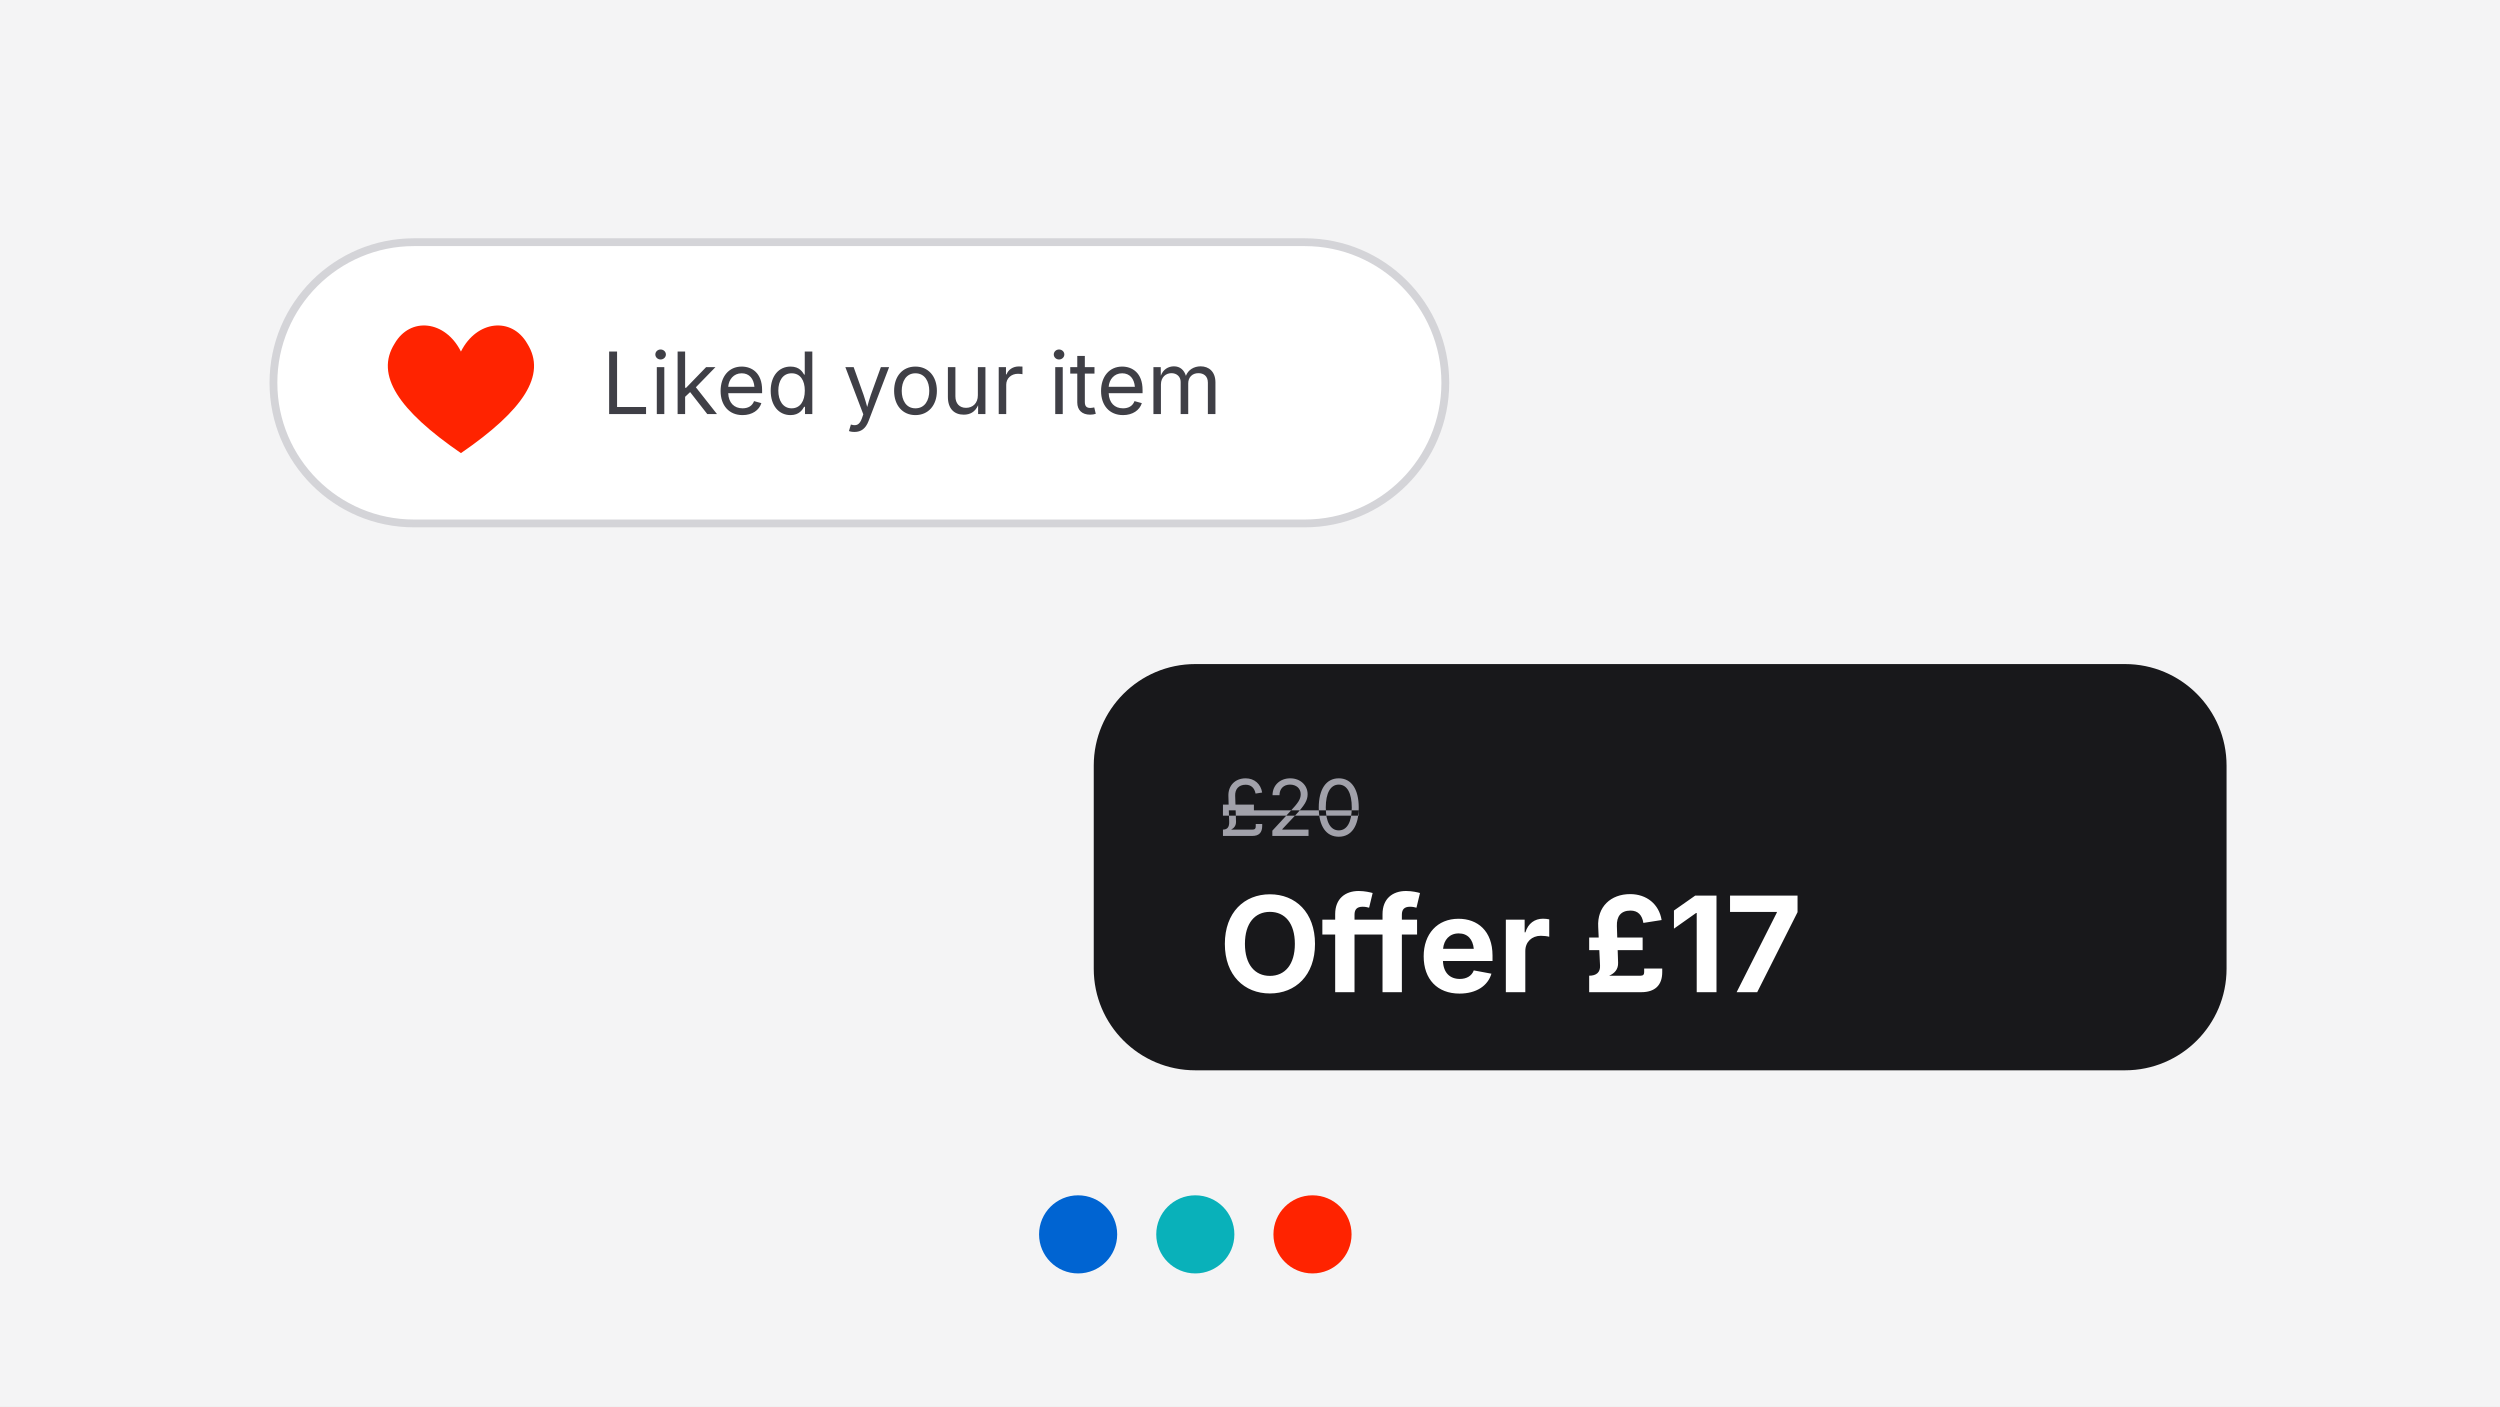
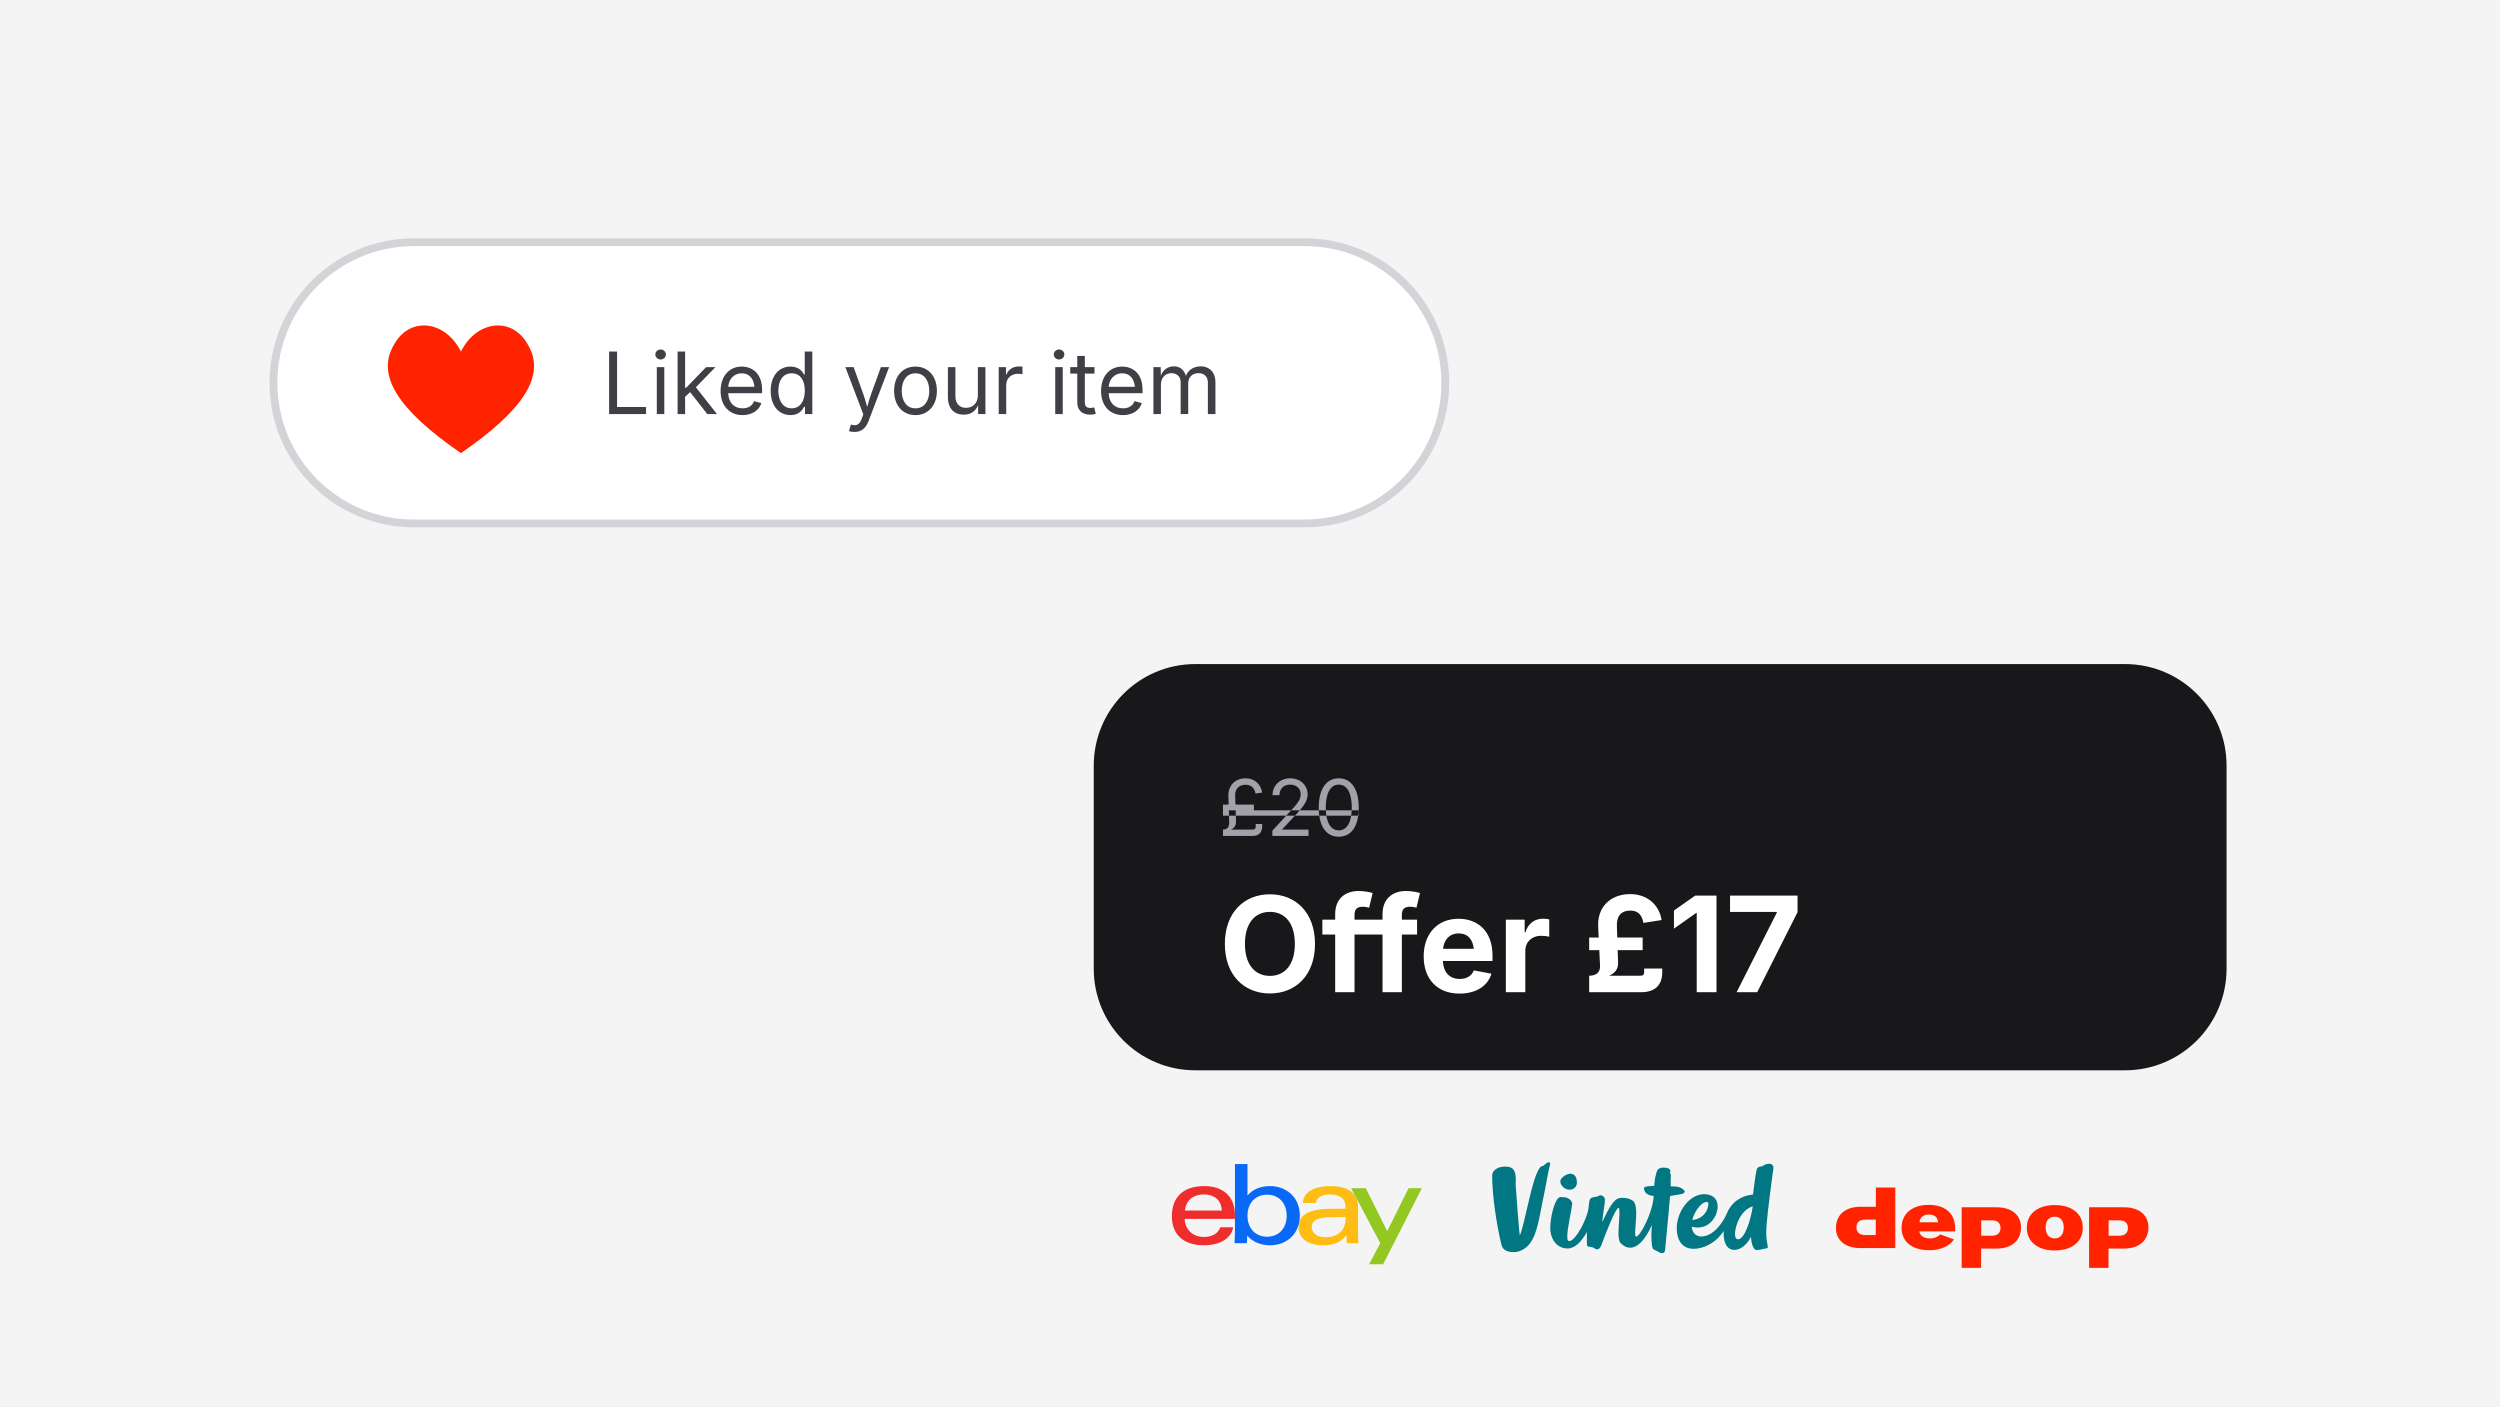
<svg xmlns="http://www.w3.org/2000/svg" viewBox="0 0 640 360" font-family="ui-sans-serif, system-ui, -apple-system, Segoe UI, sans-serif">
  <rect width="640" height="360" fill="#f4f4f5" />
  <rect x="70" y="62" width="300" height="72" rx="36" fill="#ffffff" stroke="#d4d4d8" stroke-width="2" />
  <path d="M118 116C102 105 96 96 101 88C105 81 114 82 118 90C122 82 131 81 135 88C140 96 134 105 118 116Z" fill="#FF2300" />
  <text x="154" y="106" font-size="22" fill="#3f3f46">Liked your item</text>
  <rect x="280" y="170" width="290" height="104" rx="26" fill="#18181b" />
  <text x="312" y="214" font-size="20" fill="#a1a1aa" text-decoration="line-through">£20</text>
  <text x="312" y="254" font-size="34" font-weight="700" fill="#ffffff">Offer £17</text>
-   <circle cx="276" cy="316" r="10" fill="#0064D2" />
-   <circle cx="306" cy="316" r="10" fill="#09B1BA" />
-   <circle cx="336" cy="316" r="10" fill="#FF2300" />
+   <svg x="300" y="298" width="64" height="25.65" viewBox="0 0 1000 400.75">
+     <path fill="#ffbd14" d="m 633.078,212.533 c -45.439,1.489 -73.671,9.689 -73.671,39.619 0,19.376 15.447,40.382 54.663,40.382 52.577,0 80.643,-28.659 80.643,-75.663 l 0.003,-5.17 c -18.433,0 -41.164,0.161 -61.637,0.833 z m 111.751,62.102 c 0,14.583 0.422,28.978 1.694,41.941 h -46.614 c -1.243,-10.674 -1.697,-21.279 -1.697,-31.567 -25.202,30.979 -55.177,39.885 -96.761,39.885 -61.677,0 -94.701,-32.6 -94.701,-70.307 0,-54.612 44.916,-73.867 122.89,-75.654 21.323,-0.487 45.274,-0.559 65.075,-0.559 l -0.003,-5.336 c 0,-36.561 -23.444,-51.593 -64.068,-51.593 -30.159,0 -52.386,12.481 -54.676,34.047 h -52.652 c 5.572,-53.772 62.066,-67.371 111.74,-67.371 59.508,0 109.772,21.173 109.772,84.115 z" />
+     <path fill="#f02d2d" d="m 199.636,185.866 c -1.944,-46.877 -35.78,-64.42 -71.941,-64.42 -38.994,0 -70.127,19.733 -75.58,64.42 z M 51.034,219.191 c 2.704,45.484 34.07,72.384 77.198,72.384 29.88,0 56.46,-12.175 65.359,-38.66 h 51.684 c -10.052,53.74 -67.154,71.981 -116.303,71.981 C 39.606,324.895 0,275.679 0,209.307 0,136.242 40.966,88.122 129.788,88.122 c 70.699,0 122.5,36.999 122.5,117.756 v 13.313 z" />
+     <path fill="#0968f6" d="m 380.832,290.623 c 46.572,0 78.441,-33.522 78.441,-84.109 0,-50.582 -31.869,-84.109 -78.441,-84.109 -46.311,0 -78.444,33.527 -78.444,84.109 0,50.587 32.133,84.109 78.444,84.109 z M 252.285,0 h 50.102 l -0.005,125.877 c 24.557,-29.26 58.389,-37.755 91.69,-37.755 55.835,0 117.851,37.677 117.851,119.029 0,68.122 -49.322,117.745 -118.781,117.745 -36.357,0 -70.581,-13.043 -91.687,-38.883 0,10.321 -0.576,20.724 -1.705,30.564 h -49.172 c 0.855,-15.909 1.706,-35.718 1.706,-51.747 z" />
+     <path fill="#92c821" d="M 1000,96.457 845.055,400.751 H 788.949 L 833.496,316.256 716.89,96.457 h 58.627 l 85.805,171.731 85.563,-171.731 z" />
+   </svg>
+   <svg x="382" y="288" width="72" height="41.64" viewBox="0 0 83 48">
+     <path d="M16.642 11c-.285 0-.631.24-1.563 1.052-.331.12-.692.03-1.113.677-2.375 3.413-4.224 16.176-5.803 19.86-.316-1.594-.977-11.968-1.233-14.809-.03-.526.03-1.188.03-1.578 0-2.616-.57-3.94-3.187-3.94-1.323 0-2.63.482-3.322 1.354-.33.45-.451.782-.451 1.593 0 5.428 1.293 14.327 2.736 20.13.451 1.82 2.075 2.165 3.608 2.165.722 0 1.443-.09 2.466-.601 3.547-1.73 4.495-6.45 5.412-11.035.165-.827.992-4.826 1.383-6.93.526-2.872 1.127-6.119 1.488-7.307.12-.36-.105-.631-.45-.631Zm60.254 12.989c-.48 3.593-2.315 9.742-4.36 9.742-.586 0-.886-.677-.886-1.504 0-2.36 1.593-7.08 5.246-8.238Zm-17.844 4.044c.466-2.105 2.48-5.322 4.284-5.322.33 0 .511.21.466.722-.105 1.593-1.293 4.24-4.75 4.6ZM83 12.623c0-.63-.39-1.187-1.278-1.187-.721 0-1.563.36-2.09.812-.63-.15-1.473.33-1.578.902-.541 2.54-.782 5.186-1.082 7.366-3.638.33-6.405 2.345-7.758 5.638a12.824 12.824 0 0 1-.781 1.578c-1.925 3.278-4.33 5.172-6.69 5.172-1.73 0-2.721-1.218-2.842-2.872.617.15 1.203.226 1.744.226 3.909 0 5.893-3.698 5.893-6.194 0-2.42-1.623-3.653-4.029-3.653-4.39.03-8.043 5.262-8.043 10.042 0 3.398 1.519 6.089 4.977 6.089 2.675 0 6.374-1.473 8.884-5.262-.165 2.691.541 5.322 2.842 5.578 1.293.12 3.638-.692 5.201-3.879.12 2.646.962 3.924 1.639 3.924 1.218 0 1.984-.436 2.931-.481.301-.015.391-.286.391-.526 0-.391-.45-1.835-.45-3.91 0-3.171.63-8.132 1.969-18.25.06-.24.15-.737.15-1.112Zm-60.134 6.48c1.173 0 2.135-.962 2.135-2.014 0-1.383-.421-2.706-1.985-2.706-1.067 0-2.916 1.202-2.916 2.24 0 1.217 1.338 2.48 2.766 2.48Zm31.976-.842c-.676-.135-1.413-.15-2.165-.15.03-.526-.015-1.534 0-2.42 0-.136.06-.376.06-.677 0-.3-.06-.631-.27-.932.075-.21.12-.391.12-.526 0-.722-1.067-.992-2.074-.992-.872 0-1.684.315-1.97 1.262-.466 1.669-.601 2.39-.721 4.134-1.053.06-3.097.076-3.052.722.12 1.669 1.729 2.21 2.886 2.24-.135 4.585-3.969 12.012-5.156 12.012-.226 0-.316-.36-.316-1.128 0-1.503.316-3.518.316-5.652 0-1.323-.136-2.526-.541-3.293-.512-.917-2.195-1.368-3.518-1.368-.512 0-.932.06-1.263.18-2.195.888-4.044 5.879-4.736 6.991.331-3.021.827-5.382.827-6.614 0-.692-.616-1.308-1.308-1.308-.27 0-.51.09-.736.3-.993.361-2.316 0-2.541 1.413-.06.376-.135.827-.165 1.339-.241 3.668-3.91 10.463-5.788 10.463-.466 0-.572-.601-.572-1.368 0-2.556 1.323-7.938 1.353-9.02.076-.166.12-.361.12-.526 0-1.023-1.202-2.015-2.435-2.015-.36 0-.616-.075-.902-.075-.18 0-.376.03-.586.165-1.368.872-2.57 5.863-2.57 8.93 0 3.383 1.969 6.089 5.096 6.089 2.24 0 4.134-2.045 5.742-4.871 0 .436-.09 2.555 0 3.758.06.827.917.466 1.955.887.39.33.751.481 1.067.481.526 0 .932-.466 1.233-1.278 1.233-3.382 4.21-10.974 5.051-10.974.631 0-.015 4.886-.015 7.306 0 1.383.135 2.571.616 3.082.887.932 1.834 1.383 2.827 1.383 2.195 0 4.51-2.345 6.404-6.705-.12 1.864-.135 2.436-.135 3.082 0 1.082.06 2.285.21 3.157.09.421.136.722.511.992.511.286.977.451 1.233.632.586.285.541.436 1.353.436.286 0 .677-.27.737-.917.721-7.141 1.473-15.95 1.473-15.95.481-.016 1.85-.362 3.127-.512.541-.06 1.188-.39 1.188-.782 0-.39-.857-1.142-1.97-1.383Z" fill="#007782" />
+   </svg>
+   <svg x="470" y="304" width="80" height="20.57" viewBox="0 0 1295 333">
+     <path d="M0 167.9c0-54.5 38.884-88 101.06-88h64.373V0h80.567v251h-145.24c-61.877 0-100.76-32.2-100.76-83.1zm85-2.7c0 20.9 12.653 31.8 36.96 31.8h43.04v-64h-42.64c-24.31 0-37.36 11-37.36 32.2zm682-.1c0 54.5-38.884 88-101.06 88h-64.373v79.9h-80.567v-251h145.24c61.877 0 100.76 32.2 100.76 83.1zm-85 2.7c0-20.9-12.668-31.8-37.007-31.8h-42.993v64h42.693c24.34 0 37.307-11 37.307-32.2zm613-2.7c0 54.5-38.884 88-101.06 88h-64.373v79.9h-80.567v-251h145.24c61.876 0 100.76 32.2 100.76 83.1zm-85 2.7c0-20.9-12.668-31.8-37.007-31.8h-42.993v64h42.693c24.34 0 37.307-11 37.307-32.2zm-419-1.2c0-60.996 48.8-93.6 116-93.6s116 32.604 116 93.6c0 60.993-48.8 94.4-116 94.4-67.2-.1-116-33.407-116-94.4zm153-.95c0-29.733-14.9-44.65-37.5-44.65s-37.5 14.917-37.5 44.65c0 29.332 14.9 45.35 37.5 45.35 22.7-.1 37.5-16.018 37.5-45.35zm-450 4.262c0-60.994-39.23-97.912-110.102-97.912-68.078 0-111.898 36.918-111.898 94.702 0 58.488 43.422 93.298 115.79 93.298 45.52 0 82.253-17.054 101.618-44.743l-57.696-21.067c-9.982 10.935-25.055 16.954-40.926 16.954-23.857 0-40.427-9.63-44.72-25.983-.3-1.102-.5-2.106-.698-3.31h148.632v-11.938zm-148-25.913c1.902-19.814 15.62-32 39.45-32 23.832 0 37.55 12.88 37.55 32H346z" fill="#ff2300" />
+   </svg>
</svg>
